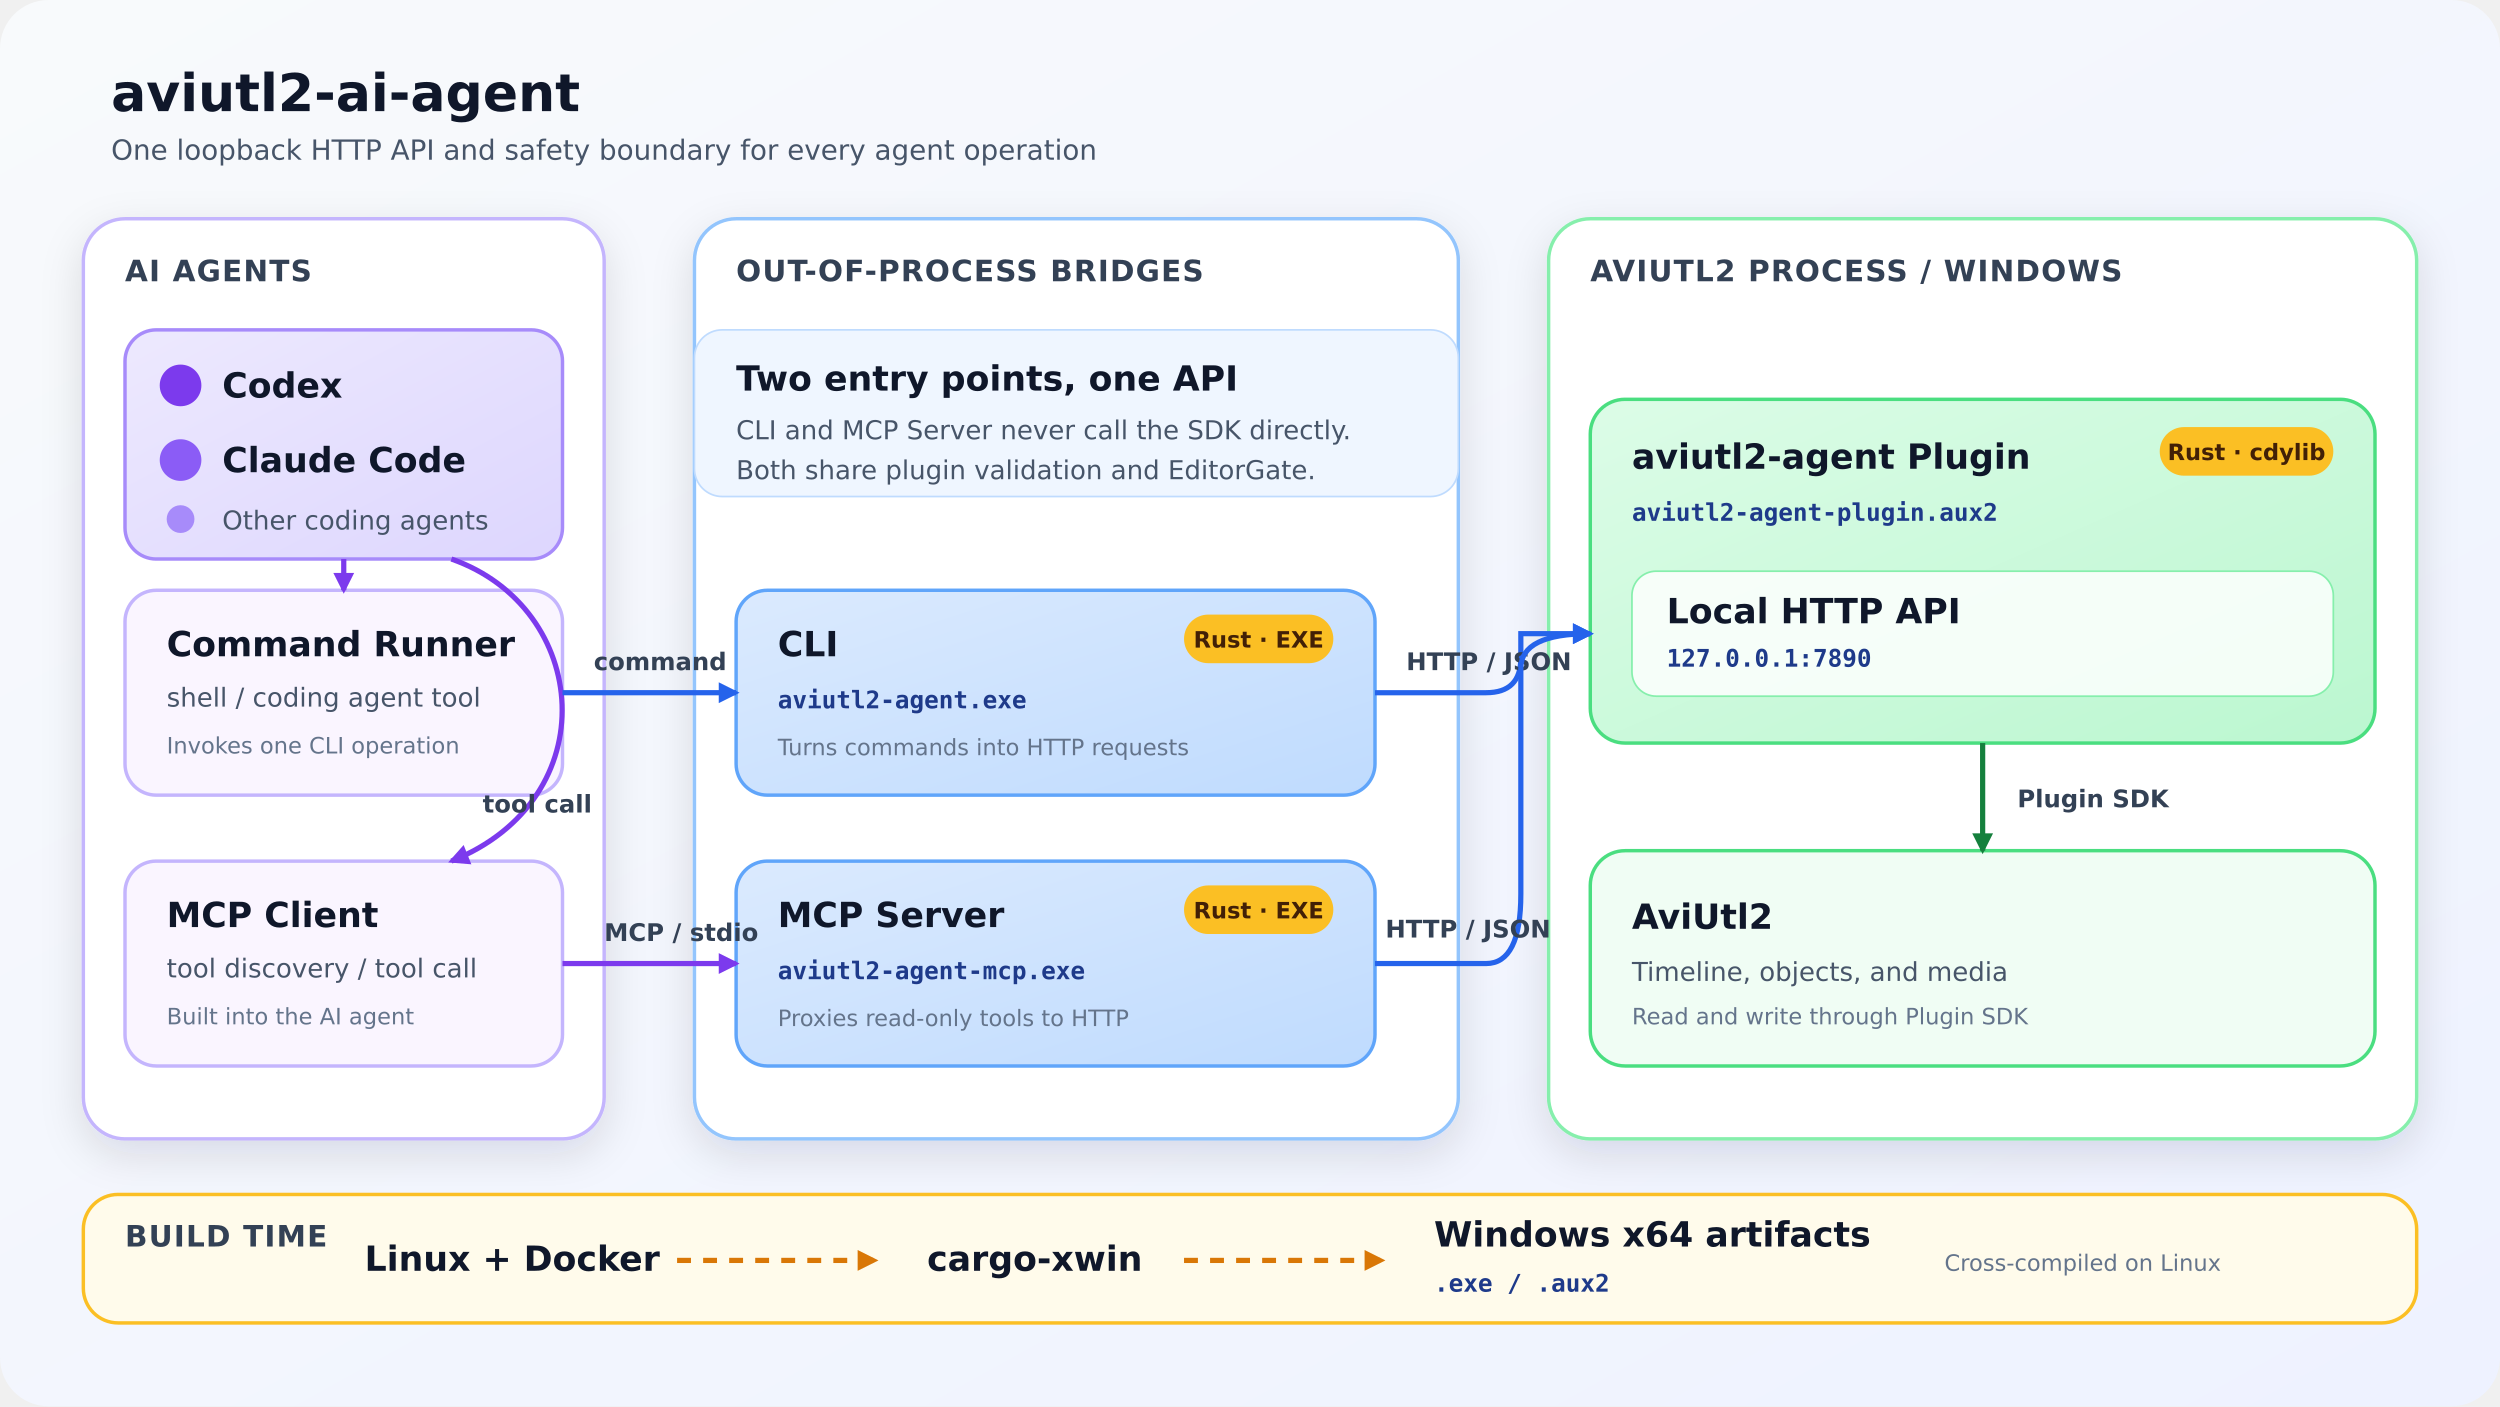
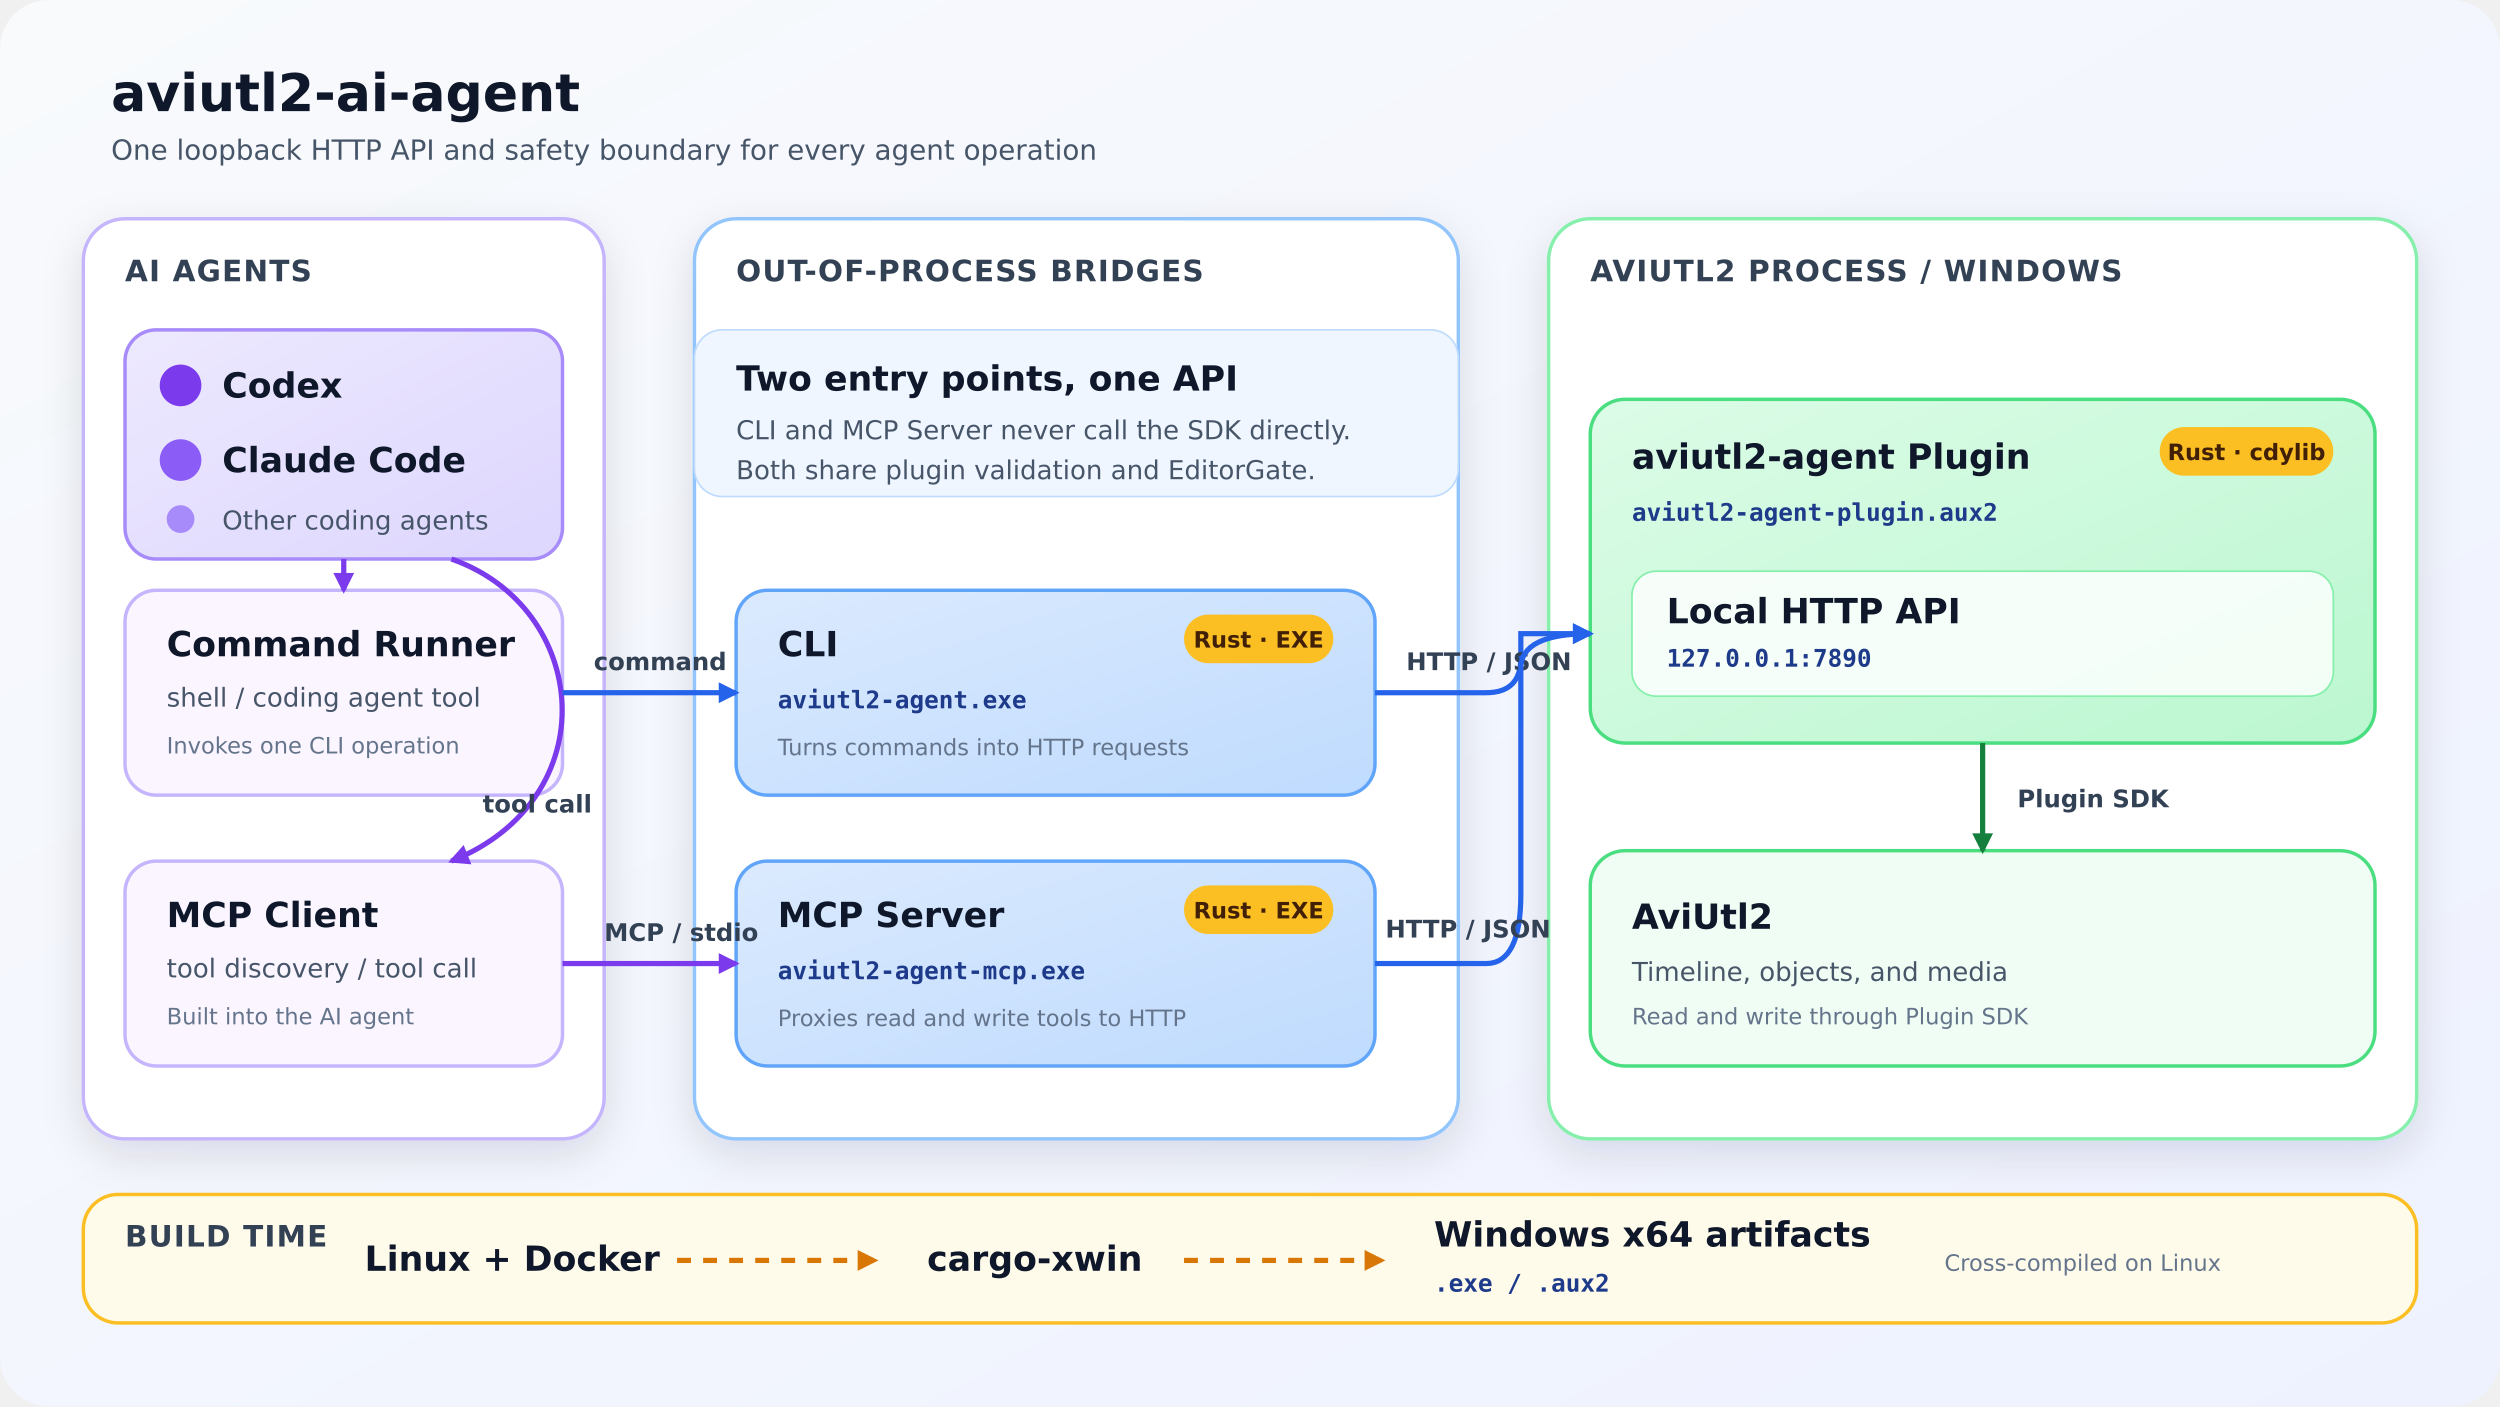
<svg xmlns="http://www.w3.org/2000/svg" width="1440" height="810" viewBox="0 0 1440 810" role="img" aria-labelledby="title description">
  <defs>
    <linearGradient id="background" x1="0" y1="0" x2="1" y2="1">
      <stop offset="0" stop-color="#f8fafc" />
      <stop offset="1" stop-color="#eef2ff" />
    </linearGradient>
    <linearGradient id="agentGradient" x1="0" y1="0" x2="1" y2="1">
      <stop offset="0" stop-color="#ede9fe" />
      <stop offset="1" stop-color="#ddd6fe" />
    </linearGradient>
    <linearGradient id="bridgeGradient" x1="0" y1="0" x2="1" y2="1">
      <stop offset="0" stop-color="#dbeafe" />
      <stop offset="1" stop-color="#bfdbfe" />
    </linearGradient>
    <linearGradient id="hostGradient" x1="0" y1="0" x2="1" y2="1">
      <stop offset="0" stop-color="#dcfce7" />
      <stop offset="1" stop-color="#bbf7d0" />
    </linearGradient>
    <filter id="shadow" x="-15%" y="-15%" width="130%" height="140%">
      <feDropShadow dx="0" dy="8" stdDeviation="12" flood-color="#0f172a" flood-opacity=".12" />
    </filter>
    <marker id="arrowBlue" markerWidth="12" markerHeight="12" refX="10" refY="6" orient="auto" markerUnits="userSpaceOnUse">
      <path d="M0 0 12 6 0 12Z" fill="#2563eb" />
    </marker>
    <marker id="arrowViolet" markerWidth="12" markerHeight="12" refX="10" refY="6" orient="auto" markerUnits="userSpaceOnUse">
      <path d="M0 0 12 6 0 12Z" fill="#7c3aed" />
    </marker>
    <marker id="arrowGreen" markerWidth="12" markerHeight="12" refX="10" refY="6" orient="auto" markerUnits="userSpaceOnUse">
      <path d="M0 0 12 6 0 12Z" fill="#15803d" />
    </marker>
    <marker id="arrowAmber" markerWidth="12" markerHeight="12" refX="10" refY="6" orient="auto" markerUnits="userSpaceOnUse">
      <path d="M0 0 12 6 0 12Z" fill="#d97706" />
    </marker>
    <style>
      .title { font-family: "DejaVu Sans", sans-serif; font-size: 30px; font-weight: 700; fill: #0f172a; }
      .subtitle { font-family: "DejaVu Sans", sans-serif; font-size: 16px; font-weight: 400; fill: #475569; }
      .lane-title { font-family: "DejaVu Sans", sans-serif; font-size: 17px; font-weight: 700; fill: #334155; letter-spacing: .04em; }
      .node-title { font-family: "DejaVu Sans", sans-serif; font-size: 20px; font-weight: 700; fill: #0f172a; }
      .node-text { font-family: "DejaVu Sans", sans-serif; font-size: 15px; font-weight: 400; fill: #475569; }
      .code { font-family: "DejaVu Sans Mono", monospace; font-size: 14px; font-weight: 600; fill: #1e3a8a; }
      .edge-label { font-family: "DejaVu Sans", sans-serif; font-size: 14px; font-weight: 600; fill: #334155; }
      .small { font-family: "DejaVu Sans", sans-serif; font-size: 13px; font-weight: 400; fill: #64748b; }
      .badge { font-family: "DejaVu Sans", sans-serif; font-size: 13px; font-weight: 700; fill: #422006; }
    </style>
  </defs>
  <rect width="1440" height="810" rx="28" fill="url(#background)" />
  <text x="64" y="64" class="title">aviutl2-ai-agent</text>
  <text x="64" y="92" class="subtitle">One loopback HTTP API and safety boundary for every agent operation</text>
  <rect x="48" y="126" width="300" height="530" rx="24" fill="#ffffff" stroke="#c4b5fd" stroke-width="2" filter="url(#shadow)" />
  <text x="72" y="162" class="lane-title">AI AGENTS</text>
  <rect x="72" y="190" width="252" height="132" rx="18" fill="url(#agentGradient)" stroke="#a78bfa" stroke-width="2" />
  <circle cx="104" cy="222" r="12" fill="#7c3aed" />
  <text x="128" y="229" class="node-title">Codex</text>
  <circle cx="104" cy="265" r="12" fill="#8b5cf6" />
  <text x="128" y="272" class="node-title">Claude Code</text>
  <circle cx="104" cy="299" r="8" fill="#a78bfa" />
  <text x="128" y="305" class="node-text">Other coding agents</text>
  <rect x="72" y="340" width="252" height="118" rx="18" fill="#faf5ff" stroke="#c4b5fd" stroke-width="2" />
  <text x="96" y="378" class="node-title">Command Runner</text>
  <text x="96" y="407" class="node-text">shell / coding agent tool</text>
  <text x="96" y="434" class="small">Invokes one CLI operation</text>
  <rect x="72" y="496" width="252" height="118" rx="18" fill="#faf5ff" stroke="#c4b5fd" stroke-width="2" />
  <text x="96" y="534" class="node-title">MCP Client</text>
  <text x="96" y="563" class="node-text">tool discovery / tool call</text>
  <text x="96" y="590" class="small">Built into the AI agent</text>
  <rect x="400" y="126" width="440" height="530" rx="24" fill="#ffffff" stroke="#93c5fd" stroke-width="2" filter="url(#shadow)" />
  <text x="424" y="162" class="lane-title">OUT-OF-PROCESS BRIDGES</text>
  <rect x="424" y="340" width="368" height="118" rx="18" fill="url(#bridgeGradient)" stroke="#60a5fa" stroke-width="2" />
  <text x="448" y="378" class="node-title">CLI</text>
  <rect x="682" y="354" width="86" height="28" rx="14" fill="#fbbf24" />
  <text x="725" y="373" text-anchor="middle" class="badge">Rust · EXE</text>
  <text x="448" y="408" class="code">aviutl2-agent.exe</text>
  <text x="448" y="435" class="small">Turns commands into HTTP requests</text>
  <rect x="424" y="496" width="368" height="118" rx="18" fill="url(#bridgeGradient)" stroke="#60a5fa" stroke-width="2" />
  <text x="448" y="534" class="node-title">MCP Server</text>
  <rect x="682" y="510" width="86" height="28" rx="14" fill="#fbbf24" />
  <text x="725" y="529" text-anchor="middle" class="badge">Rust · EXE</text>
  <text x="448" y="564" class="code">aviutl2-agent-mcp.exe</text>
-   <text x="448" y="591" class="small">Proxies read-only tools to HTTP</text>
+   <text x="448" y="591" class="small">Proxies read and write tools to HTTP</text>
  <rect x="892" y="126" width="500" height="530" rx="24" fill="#ffffff" stroke="#86efac" stroke-width="2" filter="url(#shadow)" />
  <text x="916" y="162" class="lane-title">AVIUTL2 PROCESS / WINDOWS</text>
  <rect x="916" y="230" width="452" height="198" rx="20" fill="url(#hostGradient)" stroke="#4ade80" stroke-width="2" />
  <text x="940" y="270" class="node-title">aviutl2-agent Plugin</text>
  <rect x="1244" y="246" width="100" height="28" rx="14" fill="#fbbf24" />
  <text x="1294" y="265" text-anchor="middle" class="badge">Rust · cdylib</text>
  <text x="940" y="300" class="code">aviutl2-agent-plugin.aux2</text>
  <rect x="940" y="329" width="404" height="72" rx="14" fill="#ffffff" fill-opacity=".82" stroke="#86efac" />
  <text x="960" y="359" class="node-title">Local HTTP API</text>
  <text x="960" y="384" class="code">127.0.0.1:7890</text>
  <rect x="916" y="490" width="452" height="124" rx="20" fill="#f0fdf4" stroke="#4ade80" stroke-width="2" />
  <text x="940" y="535" class="node-title">AviUtl2</text>
  <text x="940" y="565" class="node-text">Timeline, objects, and media</text>
  <text x="940" y="590" class="small">Read and write through Plugin SDK</text>
  <path d="M198 322 V340" fill="none" stroke="#7c3aed" stroke-width="3" marker-end="url(#arrowViolet)" />
  <path d="M260 322 C340 350 350 460 260 496" fill="none" stroke="#7c3aed" stroke-width="3" marker-end="url(#arrowViolet)" />
  <text x="278" y="468" class="edge-label">tool call</text>
  <path d="M324 399 H424" fill="none" stroke="#2563eb" stroke-width="3" marker-end="url(#arrowBlue)" />
  <text x="342" y="386" class="edge-label">command</text>
  <path d="M324 555 H424" fill="none" stroke="#7c3aed" stroke-width="3" marker-end="url(#arrowViolet)" />
  <text x="348" y="542" class="edge-label">MCP / stdio</text>
  <path d="M792 399 H856 Q876 399 876 379 V365 Q876 365 916 365" fill="none" stroke="#2563eb" stroke-width="3" marker-end="url(#arrowBlue)" />
  <text x="810" y="386" class="edge-label">HTTP / JSON</text>
  <path d="M792 555 H856 Q876 555 876 515 V385 Q876 365 916 365" fill="none" stroke="#2563eb" stroke-width="3" marker-end="url(#arrowBlue)" />
  <text x="798" y="540" class="edge-label">HTTP / JSON</text>
  <path d="M1142 428 V490" fill="none" stroke="#15803d" stroke-width="3" marker-end="url(#arrowGreen)" />
  <text x="1162" y="465" class="edge-label">Plugin SDK</text>
  <rect x="400" y="190" width="440" height="96" rx="16" fill="#eff6ff" stroke="#bfdbfe" />
  <text x="424" y="225" class="node-title">Two entry points, one API</text>
  <text x="424" y="253" class="node-text">CLI and MCP Server never call the SDK directly.</text>
  <text x="424" y="276" class="node-text">Both share plugin validation and EditorGate.</text>
  <rect x="48" y="688" width="1344" height="74" rx="20" fill="#fffbeb" stroke="#fbbf24" stroke-width="2" />
  <text x="72" y="718" class="lane-title">BUILD TIME</text>
  <text x="210" y="732" class="node-title">Linux + Docker</text>
  <path d="M390 726 H504" fill="none" stroke="#d97706" stroke-width="3" stroke-dasharray="8 7" marker-end="url(#arrowAmber)" />
  <text x="534" y="732" class="node-title">cargo-xwin</text>
  <path d="M682 726 H796" fill="none" stroke="#d97706" stroke-width="3" stroke-dasharray="8 7" marker-end="url(#arrowAmber)" />
  <text x="826" y="718" class="node-title">Windows x64 artifacts</text>
  <text x="826" y="744" class="code">.exe / .aux2</text>
  <text x="1120" y="732" class="small">Cross-compiled on Linux</text>
</svg>
